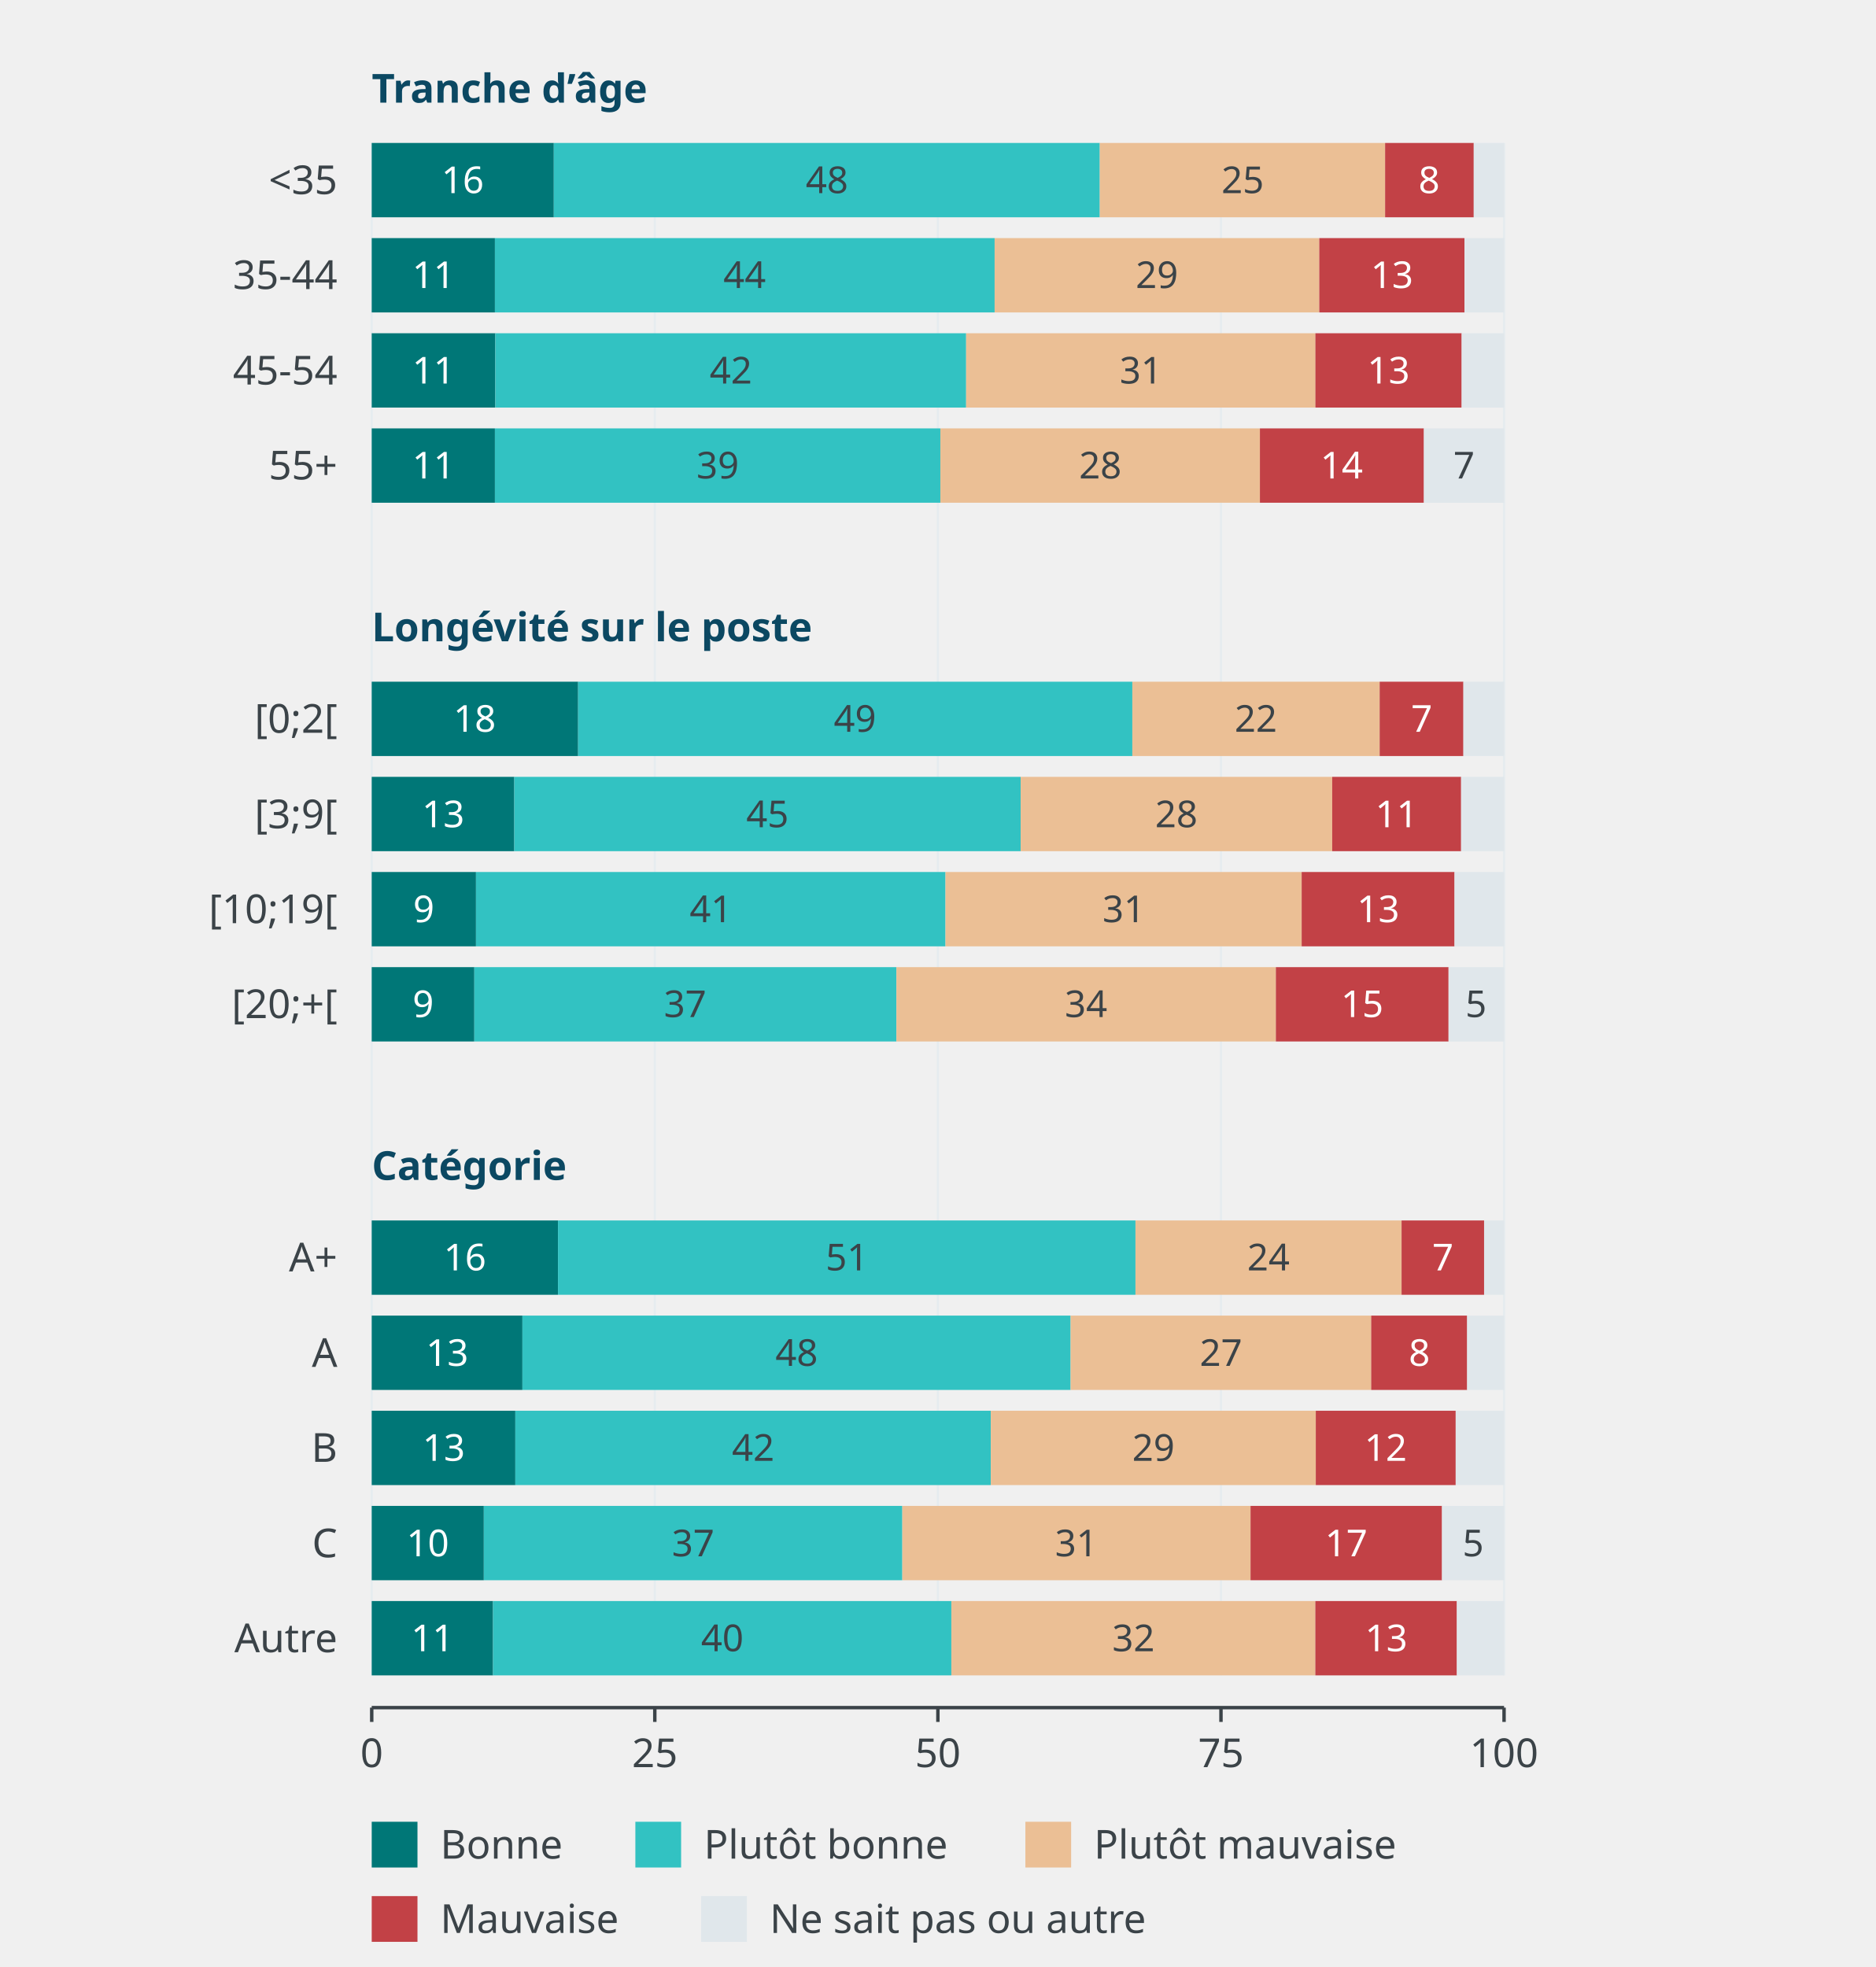
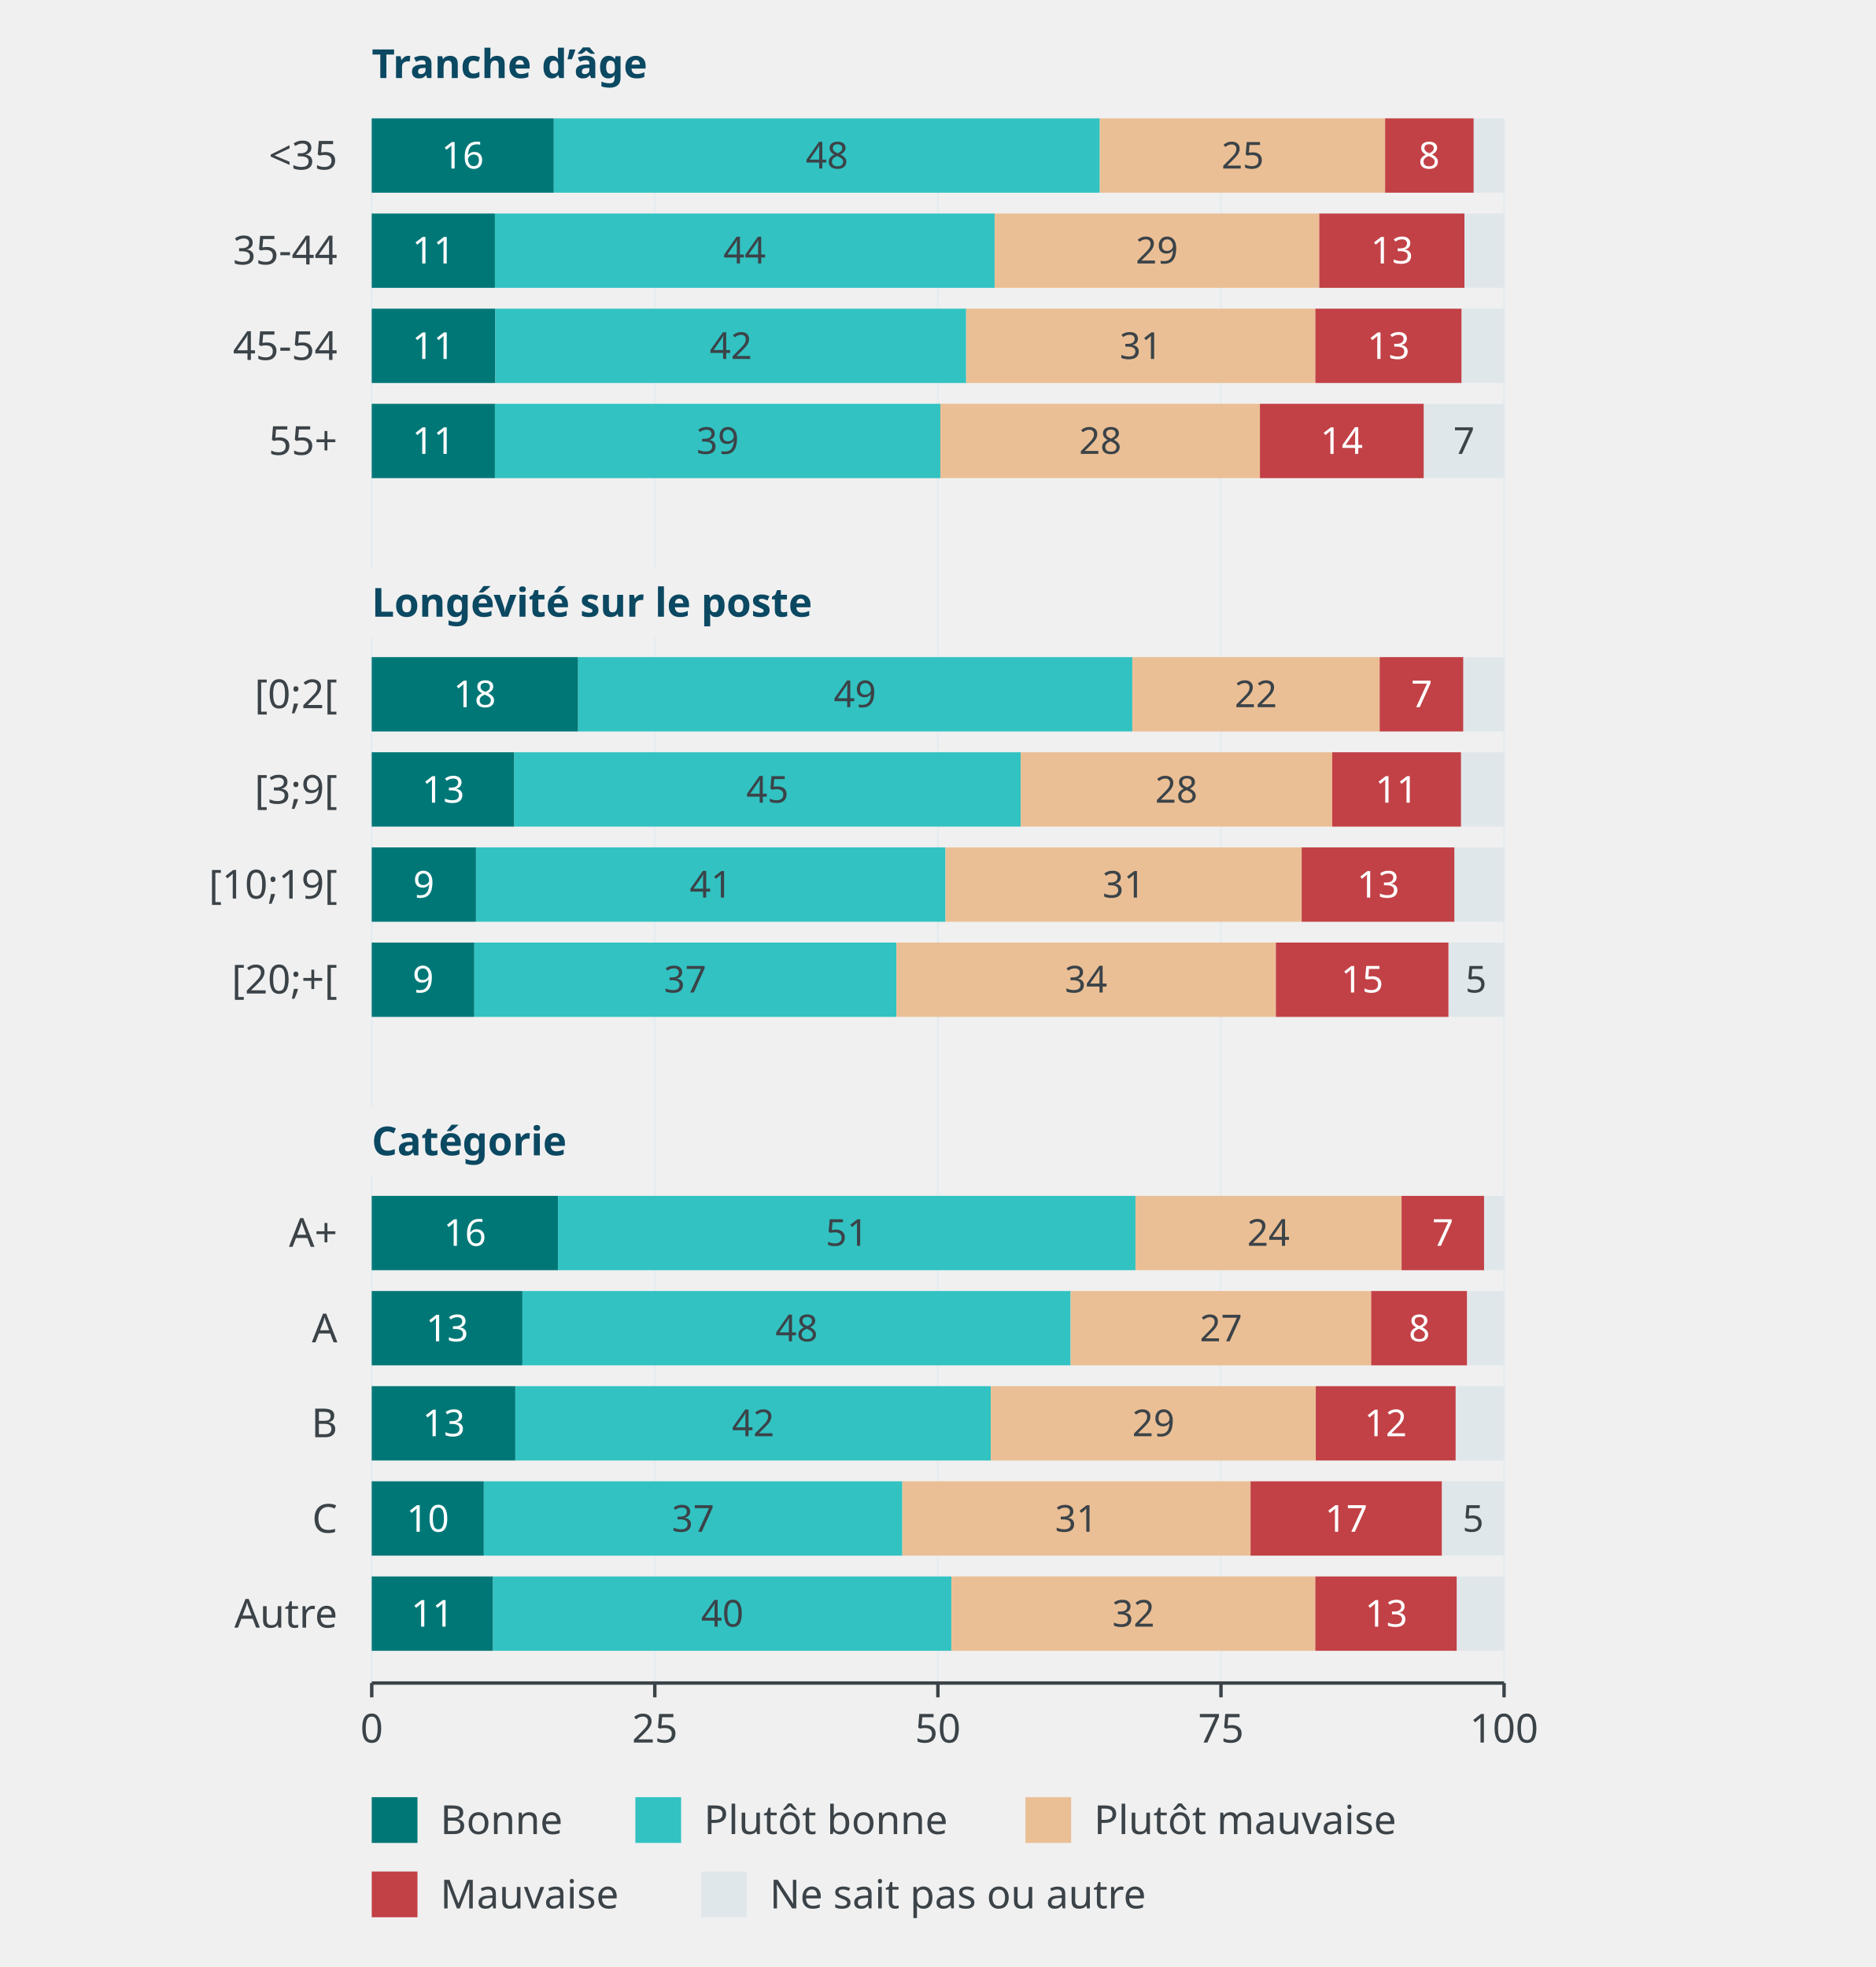
<svg xmlns="http://www.w3.org/2000/svg" width="328pt" height="344pt" viewBox="0 0 328 344" data-axe-x="65.0" data-fin-x="263.0">
-   <line x1="65" x2="65" y1="25.00" y2="293.00" stroke="#E6ECEF" stroke-width="0.4" />
-   <line x1="114.5" x2="114.5" y1="25.00" y2="293.00" stroke="#E6ECEF" stroke-width="0.4" />
-   <line x1="164" x2="164" y1="25.00" y2="293.00" stroke="#E6ECEF" stroke-width="0.4" />
-   <line x1="213.5" x2="213.5" y1="25.00" y2="293.00" stroke="#E6ECEF" stroke-width="0.4" />
-   <line x1="263" x2="263" y1="25.00" y2="293.00" stroke="#E6ECEF" stroke-width="0.4" />
-   <text x="65.0" y="15.5" dy="0.35em" text-anchor="start" font-family="Poppins-Bold, Poppins" font-weight="700" font-size="7" fill="#0B4862">Tranche d’âge</text>
-   <rect x="65.00" y="25.00" width="31.84" height="13" fill="#007777" />
-   <text x="80.9" y="31.5" dy="0.35em" text-anchor="middle" font-family="Poppins-Regular, Poppins" font-size="6.5" fill="#FFFFFF">16</text>
-   <rect x="96.84" y="25.00" width="95.47" height="13" fill="#32C2C2" />
-   <text x="144.6" y="31.5" dy="0.35em" text-anchor="middle" font-family="Poppins-Regular, Poppins" font-size="6.5" fill="#3B4348">48</text>
-   <rect x="192.31" y="25.00" width="49.89" height="13" fill="#EBBF95" />
-   <text x="217.3" y="31.5" dy="0.35em" text-anchor="middle" font-family="Poppins-Regular, Poppins" font-size="6.5" fill="#3B4348">25</text>
-   <rect x="242.20" y="25.00" width="15.50" height="13" fill="#C24146" />
-   <text x="249.9" y="31.5" dy="0.35em" text-anchor="middle" font-family="Poppins-Regular, Poppins" font-size="6.5" fill="#FFFFFF">8</text>
-   <rect x="257.70" y="25.00" width="5.30" height="13" fill="#E0E7EB" />
-   <text x="59.0" y="31.5" dy="0.35em" text-anchor="end" font-family="Poppins-Regular, Poppins" font-size="7" fill="#3B4348">&lt;35</text>
-   <rect x="65.00" y="41.64" width="21.54" height="13" fill="#007777" />
-   <text x="75.8" y="48.1" dy="0.35em" text-anchor="middle" font-family="Poppins-Regular, Poppins" font-size="6.5" fill="#FFFFFF">11</text>
-   <rect x="86.54" y="41.64" width="87.38" height="13" fill="#32C2C2" />
-   <text x="130.2" y="48.1" dy="0.35em" text-anchor="middle" font-family="Poppins-Regular, Poppins" font-size="6.5" fill="#3B4348">44</text>
-   <rect x="173.92" y="41.64" width="56.77" height="13" fill="#EBBF95" />
-   <text x="202.3" y="48.1" dy="0.35em" text-anchor="middle" font-family="Poppins-Regular, Poppins" font-size="6.5" fill="#3B4348">29</text>
-   <rect x="230.69" y="41.64" width="25.39" height="13" fill="#C24146" />
-   <text x="243.4" y="48.1" dy="0.35em" text-anchor="middle" font-family="Poppins-Regular, Poppins" font-size="6.5" fill="#FFFFFF">13</text>
-   <rect x="256.08" y="41.64" width="6.92" height="13" fill="#E0E7EB" />
-   <text x="59.0" y="48.1" dy="0.35em" text-anchor="end" font-family="Poppins-Regular, Poppins" font-size="7" fill="#3B4348">35-44</text>
-   <rect x="65.00" y="58.28" width="21.62" height="13" fill="#007777" />
-   <text x="75.8" y="64.8" dy="0.35em" text-anchor="middle" font-family="Poppins-Regular, Poppins" font-size="6.5" fill="#FFFFFF">11</text>
-   <rect x="86.62" y="58.28" width="82.32" height="13" fill="#32C2C2" />
-   <text x="127.8" y="64.8" dy="0.35em" text-anchor="middle" font-family="Poppins-Regular, Poppins" font-size="6.5" fill="#3B4348">42</text>
-   <rect x="168.94" y="58.28" width="61.08" height="13" fill="#EBBF95" />
-   <text x="199.5" y="64.8" dy="0.35em" text-anchor="middle" font-family="Poppins-Regular, Poppins" font-size="6.5" fill="#3B4348">31</text>
-   <rect x="230.01" y="58.28" width="25.58" height="13" fill="#C24146" />
-   <text x="242.8" y="64.8" dy="0.35em" text-anchor="middle" font-family="Poppins-Regular, Poppins" font-size="6.5" fill="#FFFFFF">13</text>
-   <rect x="255.59" y="58.28" width="7.41" height="13" fill="#E0E7EB" />
-   <text x="59.0" y="64.8" dy="0.35em" text-anchor="end" font-family="Poppins-Regular, Poppins" font-size="7" fill="#3B4348">45-54</text>
-   <rect x="65.00" y="74.92" width="21.54" height="13" fill="#007777" />
-   <text x="75.8" y="81.4" dy="0.35em" text-anchor="middle" font-family="Poppins-Regular, Poppins" font-size="6.5" fill="#FFFFFF">11</text>
-   <rect x="86.54" y="74.92" width="77.89" height="13" fill="#32C2C2" />
-   <text x="125.5" y="81.4" dy="0.35em" text-anchor="middle" font-family="Poppins-Regular, Poppins" font-size="6.5" fill="#3B4348">39</text>
-   <rect x="164.43" y="74.92" width="55.88" height="13" fill="#EBBF95" />
-   <text x="192.4" y="81.4" dy="0.35em" text-anchor="middle" font-family="Poppins-Regular, Poppins" font-size="6.5" fill="#3B4348">28</text>
-   <rect x="220.31" y="74.92" width="28.67" height="13" fill="#C24146" />
-   <text x="234.6" y="81.4" dy="0.35em" text-anchor="middle" font-family="Poppins-Regular, Poppins" font-size="6.5" fill="#FFFFFF">14</text>
-   <rect x="248.99" y="74.92" width="14.01" height="13" fill="#E0E7EB" />
-   <text x="256.0" y="81.4" dy="0.35em" text-anchor="middle" font-family="Poppins-Regular, Poppins" font-size="6.5" fill="#3B4348">7</text>
-   <text x="59.0" y="81.4" dy="0.35em" text-anchor="end" font-family="Poppins-Regular, Poppins" font-size="7" fill="#3B4348">55+</text>
-   <text x="65.0" y="109.7" dy="0.35em" text-anchor="start" font-family="Poppins-Bold, Poppins" font-weight="700" font-size="7" fill="#0B4862">Longévité sur le poste</text>
-   <rect x="65.00" y="119.22" width="36.09" height="13" fill="#007777" />
-   <text x="83.0" y="125.7" dy="0.35em" text-anchor="middle" font-family="Poppins-Regular, Poppins" font-size="6.5" fill="#FFFFFF">18</text>
-   <rect x="101.09" y="119.22" width="96.91" height="13" fill="#32C2C2" />
-   <text x="149.5" y="125.7" dy="0.35em" text-anchor="middle" font-family="Poppins-Regular, Poppins" font-size="6.5" fill="#3B4348">49</text>
-   <rect x="198.00" y="119.22" width="43.26" height="13" fill="#EBBF95" />
-   <text x="219.6" y="125.7" dy="0.35em" text-anchor="middle" font-family="Poppins-Regular, Poppins" font-size="6.5" fill="#3B4348">22</text>
-   <rect x="241.25" y="119.22" width="14.64" height="13" fill="#C24146" />
-   <text x="248.6" y="125.7" dy="0.35em" text-anchor="middle" font-family="Poppins-Regular, Poppins" font-size="6.5" fill="#FFFFFF">7</text>
-   <rect x="255.89" y="119.22" width="7.11" height="13" fill="#E0E7EB" />
-   <text x="59.0" y="125.7" dy="0.35em" text-anchor="end" font-family="Poppins-Regular, Poppins" font-size="7" fill="#3B4348">[0;2[</text>
-   <rect x="65.00" y="135.86" width="24.93" height="13" fill="#007777" />
-   <text x="77.5" y="142.4" dy="0.35em" text-anchor="middle" font-family="Poppins-Regular, Poppins" font-size="6.5" fill="#FFFFFF">13</text>
-   <rect x="89.93" y="135.86" width="88.54" height="13" fill="#32C2C2" />
-   <text x="134.2" y="142.4" dy="0.35em" text-anchor="middle" font-family="Poppins-Regular, Poppins" font-size="6.5" fill="#3B4348">45</text>
-   <rect x="178.47" y="135.86" width="54.48" height="13" fill="#EBBF95" />
-   <text x="205.7" y="142.4" dy="0.35em" text-anchor="middle" font-family="Poppins-Regular, Poppins" font-size="6.5" fill="#3B4348">28</text>
-   <rect x="232.95" y="135.86" width="22.54" height="13" fill="#C24146" />
-   <text x="244.2" y="142.4" dy="0.35em" text-anchor="middle" font-family="Poppins-Regular, Poppins" font-size="6.5" fill="#FFFFFF">11</text>
-   <rect x="255.49" y="135.86" width="7.51" height="13" fill="#E0E7EB" />
-   <text x="59.0" y="142.4" dy="0.35em" text-anchor="end" font-family="Poppins-Regular, Poppins" font-size="7" fill="#3B4348">[3;9[</text>
-   <rect x="65.00" y="152.50" width="18.23" height="13" fill="#007777" />
-   <text x="74.1" y="159.0" dy="0.35em" text-anchor="middle" font-family="Poppins-Regular, Poppins" font-size="6.5" fill="#FFFFFF">9</text>
-   <rect x="83.23" y="152.50" width="82.10" height="13" fill="#32C2C2" />
-   <text x="124.3" y="159.0" dy="0.35em" text-anchor="middle" font-family="Poppins-Regular, Poppins" font-size="6.5" fill="#3B4348">41</text>
-   <rect x="165.33" y="152.50" width="62.28" height="13" fill="#EBBF95" />
-   <text x="196.5" y="159.0" dy="0.35em" text-anchor="middle" font-family="Poppins-Regular, Poppins" font-size="6.5" fill="#3B4348">31</text>
-   <rect x="227.61" y="152.50" width="26.73" height="13" fill="#C24146" />
-   <text x="241.0" y="159.0" dy="0.35em" text-anchor="middle" font-family="Poppins-Regular, Poppins" font-size="6.5" fill="#FFFFFF">13</text>
-   <rect x="254.34" y="152.50" width="8.66" height="13" fill="#E0E7EB" />
-   <text x="59.0" y="159.0" dy="0.35em" text-anchor="end" font-family="Poppins-Regular, Poppins" font-size="7" fill="#3B4348">[10;19[</text>
-   <rect x="65.00" y="169.14" width="17.94" height="13" fill="#007777" />
-   <text x="74.0" y="175.6" dy="0.35em" text-anchor="middle" font-family="Poppins-Regular, Poppins" font-size="6.5" fill="#FFFFFF">9</text>
-   <rect x="82.94" y="169.14" width="73.81" height="13" fill="#32C2C2" />
-   <text x="119.8" y="175.6" dy="0.35em" text-anchor="middle" font-family="Poppins-Regular, Poppins" font-size="6.5" fill="#3B4348">37</text>
-   <rect x="156.75" y="169.14" width="66.36" height="13" fill="#EBBF95" />
-   <text x="189.9" y="175.6" dy="0.35em" text-anchor="middle" font-family="Poppins-Regular, Poppins" font-size="6.5" fill="#3B4348">34</text>
-   <rect x="223.10" y="169.14" width="30.19" height="13" fill="#C24146" />
-   <text x="238.2" y="175.6" dy="0.35em" text-anchor="middle" font-family="Poppins-Regular, Poppins" font-size="6.5" fill="#FFFFFF">15</text>
-   <rect x="253.30" y="169.14" width="9.70" height="13" fill="#E0E7EB" />
-   <text x="258.1" y="175.6" dy="0.35em" text-anchor="middle" font-family="Poppins-Regular, Poppins" font-size="6.5" fill="#3B4348">5</text>
-   <text x="59.0" y="175.6" dy="0.35em" text-anchor="end" font-family="Poppins-Regular, Poppins" font-size="7" fill="#3B4348">[20;+[</text>
-   <text x="65.0" y="203.9" dy="0.35em" text-anchor="start" font-family="Poppins-Bold, Poppins" font-weight="700" font-size="7" fill="#0B4862">Catégorie</text>
-   <rect x="65.00" y="213.44" width="32.57" height="13" fill="#007777" />
-   <text x="81.3" y="219.9" dy="0.35em" text-anchor="middle" font-family="Poppins-Regular, Poppins" font-size="6.5" fill="#FFFFFF">16</text>
-   <rect x="97.57" y="213.44" width="100.98" height="13" fill="#32C2C2" />
-   <text x="148.1" y="219.9" dy="0.35em" text-anchor="middle" font-family="Poppins-Regular, Poppins" font-size="6.5" fill="#3B4348">51</text>
-   <rect x="198.55" y="213.44" width="46.53" height="13" fill="#EBBF95" />
-   <text x="221.8" y="219.9" dy="0.35em" text-anchor="middle" font-family="Poppins-Regular, Poppins" font-size="6.5" fill="#3B4348">24</text>
-   <rect x="245.08" y="213.44" width="14.43" height="13" fill="#C24146" />
-   <text x="252.3" y="219.9" dy="0.35em" text-anchor="middle" font-family="Poppins-Regular, Poppins" font-size="6.5" fill="#FFFFFF">7</text>
-   <rect x="259.51" y="213.44" width="3.49" height="13" fill="#E0E7EB" />
-   <text x="59.0" y="219.9" dy="0.35em" text-anchor="end" font-family="Poppins-Regular, Poppins" font-size="7" fill="#3B4348">A+</text>
-   <rect x="65.00" y="230.08" width="26.35" height="13" fill="#007777" />
-   <text x="78.2" y="236.6" dy="0.35em" text-anchor="middle" font-family="Poppins-Regular, Poppins" font-size="6.5" fill="#FFFFFF">13</text>
-   <rect x="91.35" y="230.08" width="95.86" height="13" fill="#32C2C2" />
-   <text x="139.3" y="236.6" dy="0.35em" text-anchor="middle" font-family="Poppins-Regular, Poppins" font-size="6.5" fill="#3B4348">48</text>
-   <rect x="187.21" y="230.08" width="52.57" height="13" fill="#EBBF95" />
-   <text x="213.5" y="236.6" dy="0.35em" text-anchor="middle" font-family="Poppins-Regular, Poppins" font-size="6.5" fill="#3B4348">27</text>
-   <rect x="239.77" y="230.08" width="16.77" height="13" fill="#C24146" />
-   <text x="248.2" y="236.6" dy="0.35em" text-anchor="middle" font-family="Poppins-Regular, Poppins" font-size="6.5" fill="#FFFFFF">8</text>
-   <rect x="256.55" y="230.08" width="6.45" height="13" fill="#E0E7EB" />
-   <text x="59.0" y="236.6" dy="0.35em" text-anchor="end" font-family="Poppins-Regular, Poppins" font-size="7" fill="#3B4348">A</text>
-   <rect x="65.00" y="246.72" width="25.11" height="13" fill="#007777" />
-   <text x="77.6" y="253.2" dy="0.35em" text-anchor="middle" font-family="Poppins-Regular, Poppins" font-size="6.5" fill="#FFFFFF">13</text>
-   <rect x="90.11" y="246.72" width="83.14" height="13" fill="#32C2C2" />
-   <text x="131.7" y="253.2" dy="0.35em" text-anchor="middle" font-family="Poppins-Regular, Poppins" font-size="6.5" fill="#3B4348">42</text>
-   <rect x="173.25" y="246.72" width="56.83" height="13" fill="#EBBF95" />
-   <text x="201.7" y="253.2" dy="0.35em" text-anchor="middle" font-family="Poppins-Regular, Poppins" font-size="6.5" fill="#3B4348">29</text>
-   <rect x="230.08" y="246.72" width="24.46" height="13" fill="#C24146" />
-   <text x="242.3" y="253.2" dy="0.35em" text-anchor="middle" font-family="Poppins-Regular, Poppins" font-size="6.5" fill="#FFFFFF">12</text>
-   <rect x="254.55" y="246.72" width="8.45" height="13" fill="#E0E7EB" />
-   <text x="59.0" y="253.2" dy="0.35em" text-anchor="end" font-family="Poppins-Regular, Poppins" font-size="7" fill="#3B4348">B</text>
-   <rect x="65.00" y="263.36" width="19.60" height="13" fill="#007777" />
-   <text x="74.8" y="269.9" dy="0.35em" text-anchor="middle" font-family="Poppins-Regular, Poppins" font-size="6.5" fill="#FFFFFF">10</text>
-   <rect x="84.60" y="263.36" width="73.18" height="13" fill="#32C2C2" />
-   <text x="121.2" y="269.9" dy="0.35em" text-anchor="middle" font-family="Poppins-Regular, Poppins" font-size="6.5" fill="#3B4348">37</text>
-   <rect x="157.78" y="263.36" width="60.89" height="13" fill="#EBBF95" />
-   <text x="188.2" y="269.9" dy="0.35em" text-anchor="middle" font-family="Poppins-Regular, Poppins" font-size="6.5" fill="#3B4348">31</text>
-   <rect x="218.67" y="263.36" width="33.48" height="13" fill="#C24146" />
-   <text x="235.4" y="269.9" dy="0.35em" text-anchor="middle" font-family="Poppins-Regular, Poppins" font-size="6.5" fill="#FFFFFF">17</text>
-   <rect x="252.15" y="263.36" width="10.85" height="13" fill="#E0E7EB" />
-   <text x="257.6" y="269.9" dy="0.35em" text-anchor="middle" font-family="Poppins-Regular, Poppins" font-size="6.5" fill="#3B4348">5</text>
-   <text x="59.0" y="269.9" dy="0.35em" text-anchor="end" font-family="Poppins-Regular, Poppins" font-size="7" fill="#3B4348">C</text>
-   <rect x="65.00" y="280.00" width="21.21" height="13" fill="#007777" />
-   <text x="75.6" y="286.5" dy="0.35em" text-anchor="middle" font-family="Poppins-Regular, Poppins" font-size="6.5" fill="#FFFFFF">11</text>
-   <rect x="86.21" y="280.00" width="80.14" height="13" fill="#32C2C2" />
-   <text x="126.3" y="286.5" dy="0.35em" text-anchor="middle" font-family="Poppins-Regular, Poppins" font-size="6.5" fill="#3B4348">40</text>
-   <rect x="166.36" y="280.00" width="63.64" height="13" fill="#EBBF95" />
-   <text x="198.2" y="286.5" dy="0.35em" text-anchor="middle" font-family="Poppins-Regular, Poppins" font-size="6.5" fill="#3B4348">32</text>
-   <rect x="230.00" y="280.00" width="24.75" height="13" fill="#C24146" />
-   <text x="242.4" y="286.5" dy="0.35em" text-anchor="middle" font-family="Poppins-Regular, Poppins" font-size="6.5" fill="#FFFFFF">13</text>
-   <rect x="254.75" y="280.00" width="8.25" height="13" fill="#E0E7EB" />
-   <text x="59.0" y="286.5" dy="0.35em" text-anchor="end" font-family="Poppins-Regular, Poppins" font-size="7" fill="#3B4348">Autre</text>
-   <line x1="65" x2="263" y1="298.64" y2="298.64" stroke="#3B4348" stroke-width="0.6" />
-   <line x1="65" x2="65" y1="298.64" y2="301.14" stroke="#3B4348" stroke-width="0.6" />
-   <text x="65.0" y="306.6" dy="0.35em" text-anchor="middle" font-family="Poppins-Regular, Poppins" font-size="7" fill="#3B4348">0</text>
-   <line x1="114.5" x2="114.5" y1="298.64" y2="301.14" stroke="#3B4348" stroke-width="0.6" />
-   <text x="114.5" y="306.6" dy="0.35em" text-anchor="middle" font-family="Poppins-Regular, Poppins" font-size="7" fill="#3B4348">25</text>
-   <line x1="164" x2="164" y1="298.64" y2="301.14" stroke="#3B4348" stroke-width="0.6" />
-   <text x="164.0" y="306.6" dy="0.35em" text-anchor="middle" font-family="Poppins-Regular, Poppins" font-size="7" fill="#3B4348">50</text>
-   <line x1="213.5" x2="213.5" y1="298.64" y2="301.14" stroke="#3B4348" stroke-width="0.6" />
-   <text x="213.5" y="306.6" dy="0.35em" text-anchor="middle" font-family="Poppins-Regular, Poppins" font-size="7" fill="#3B4348">75</text>
-   <line x1="263" x2="263" y1="298.64" y2="301.14" stroke="#3B4348" stroke-width="0.6" />
-   <text x="263.0" y="306.6" dy="0.35em" text-anchor="middle" font-family="Poppins-Regular, Poppins" font-size="7" fill="#3B4348">100</text>
-   <rect x="65.0" y="318.6" width="8" height="8" fill="#007777" />
-   <text x="77.0" y="322.6" dy="0.35em" text-anchor="start" font-family="Poppins-Regular, Poppins" font-size="7" fill="#3B4348">Bonne</text>
-   <rect x="111.1" y="318.6" width="8" height="8" fill="#32C2C2" />
-   <text x="123.1" y="322.6" dy="0.35em" text-anchor="start" font-family="Poppins-Regular, Poppins" font-size="7" fill="#3B4348">Plutôt bonne</text>
-   <rect x="179.3" y="318.6" width="8" height="8" fill="#EBBF95" />
-   <text x="191.3" y="322.6" dy="0.35em" text-anchor="start" font-family="Poppins-Regular, Poppins" font-size="7" fill="#3B4348">Plutôt mauvaise</text>
-   <rect x="65.0" y="331.6" width="8" height="8" fill="#C24146" />
-   <text x="77.0" y="335.6" dy="0.35em" text-anchor="start" font-family="Poppins-Regular, Poppins" font-size="7" fill="#3B4348">Mauvaise</text>
-   <rect x="122.6" y="331.6" width="8" height="8" fill="#E0E7EB" />
-   <text x="134.6" y="335.6" dy="0.35em" text-anchor="start" font-family="Poppins-Regular, Poppins" font-size="7" fill="#3B4348">Ne sait pas ou autre</text>
+   <g transform="translate(0,-4.3)">
+     <line x1="65" x2="65" y1="25.00" y2="103.72" stroke="#E6ECEF" stroke-width="0.4" />
+     <line x1="65" x2="65" y1="115.72" y2="197.94" stroke="#E6ECEF" stroke-width="0.4" />
+     <line x1="65" x2="65" y1="209.94" y2="298.64" stroke="#E6ECEF" stroke-width="0.4" />
+     <line x1="114.5" x2="114.5" y1="25.00" y2="103.72" stroke="#E6ECEF" stroke-width="0.4" />
+     <line x1="114.5" x2="114.5" y1="115.72" y2="298.64" stroke="#E6ECEF" stroke-width="0.4" />
+     <line x1="164" x2="164" y1="25.00" y2="298.64" stroke="#E6ECEF" stroke-width="0.4" />
+     <line x1="213.5" x2="213.5" y1="25.00" y2="298.64" stroke="#E6ECEF" stroke-width="0.4" />
+     <line x1="263" x2="263" y1="25.00" y2="298.64" stroke="#E6ECEF" stroke-width="0.4" />
+     <text x="65.0" y="15.5" dy="0.35em" text-anchor="start" font-family="Poppins-Bold, Poppins" font-weight="700" font-size="7" fill="#0B4862">Tranche d’âge</text>
+     <rect x="65.00" y="25.00" width="31.84" height="13" fill="#007777" />
+     <text x="80.9" y="31.5" dy="0.35em" text-anchor="middle" font-family="Poppins-Regular, Poppins" font-size="6.5" fill="#FFFFFF">16</text>
+     <rect x="96.84" y="25.00" width="95.47" height="13" fill="#32C2C2" />
+     <text x="144.6" y="31.5" dy="0.35em" text-anchor="middle" font-family="Poppins-Regular, Poppins" font-size="6.5" fill="#3B4348">48</text>
+     <rect x="192.31" y="25.00" width="49.89" height="13" fill="#EBBF95" />
+     <text x="217.3" y="31.5" dy="0.35em" text-anchor="middle" font-family="Poppins-Regular, Poppins" font-size="6.5" fill="#3B4348">25</text>
+     <rect x="242.20" y="25.00" width="15.50" height="13" fill="#C24146" />
+     <text x="249.9" y="31.5" dy="0.35em" text-anchor="middle" font-family="Poppins-Regular, Poppins" font-size="6.5" fill="#FFFFFF">8</text>
+     <rect x="257.70" y="25.00" width="5.30" height="13" fill="#E0E7EB" />
+     <text x="59.0" y="31.5" dy="0.35em" text-anchor="end" font-family="Poppins-Regular, Poppins" font-size="7" fill="#3B4348">&lt;35</text>
+     <rect x="65.00" y="41.64" width="21.54" height="13" fill="#007777" />
+     <text x="75.8" y="48.1" dy="0.35em" text-anchor="middle" font-family="Poppins-Regular, Poppins" font-size="6.5" fill="#FFFFFF">11</text>
+     <rect x="86.54" y="41.64" width="87.38" height="13" fill="#32C2C2" />
+     <text x="130.2" y="48.1" dy="0.35em" text-anchor="middle" font-family="Poppins-Regular, Poppins" font-size="6.5" fill="#3B4348">44</text>
+     <rect x="173.92" y="41.64" width="56.77" height="13" fill="#EBBF95" />
+     <text x="202.3" y="48.1" dy="0.35em" text-anchor="middle" font-family="Poppins-Regular, Poppins" font-size="6.5" fill="#3B4348">29</text>
+     <rect x="230.69" y="41.64" width="25.39" height="13" fill="#C24146" />
+     <text x="243.4" y="48.1" dy="0.35em" text-anchor="middle" font-family="Poppins-Regular, Poppins" font-size="6.5" fill="#FFFFFF">13</text>
+     <rect x="256.08" y="41.64" width="6.92" height="13" fill="#E0E7EB" />
+     <text x="59.0" y="48.1" dy="0.35em" text-anchor="end" font-family="Poppins-Regular, Poppins" font-size="7" fill="#3B4348">35-44</text>
+     <rect x="65.00" y="58.28" width="21.62" height="13" fill="#007777" />
+     <text x="75.8" y="64.8" dy="0.35em" text-anchor="middle" font-family="Poppins-Regular, Poppins" font-size="6.5" fill="#FFFFFF">11</text>
+     <rect x="86.62" y="58.28" width="82.32" height="13" fill="#32C2C2" />
+     <text x="127.8" y="64.8" dy="0.35em" text-anchor="middle" font-family="Poppins-Regular, Poppins" font-size="6.5" fill="#3B4348">42</text>
+     <rect x="168.94" y="58.28" width="61.08" height="13" fill="#EBBF95" />
+     <text x="199.5" y="64.8" dy="0.35em" text-anchor="middle" font-family="Poppins-Regular, Poppins" font-size="6.5" fill="#3B4348">31</text>
+     <rect x="230.01" y="58.28" width="25.58" height="13" fill="#C24146" />
+     <text x="242.8" y="64.8" dy="0.35em" text-anchor="middle" font-family="Poppins-Regular, Poppins" font-size="6.5" fill="#FFFFFF">13</text>
+     <rect x="255.59" y="58.28" width="7.41" height="13" fill="#E0E7EB" />
+     <text x="59.0" y="64.8" dy="0.35em" text-anchor="end" font-family="Poppins-Regular, Poppins" font-size="7" fill="#3B4348">45-54</text>
+     <rect x="65.00" y="74.92" width="21.54" height="13" fill="#007777" />
+     <text x="75.8" y="81.4" dy="0.35em" text-anchor="middle" font-family="Poppins-Regular, Poppins" font-size="6.5" fill="#FFFFFF">11</text>
+     <rect x="86.54" y="74.92" width="77.89" height="13" fill="#32C2C2" />
+     <text x="125.5" y="81.4" dy="0.35em" text-anchor="middle" font-family="Poppins-Regular, Poppins" font-size="6.5" fill="#3B4348">39</text>
+     <rect x="164.43" y="74.92" width="55.88" height="13" fill="#EBBF95" />
+     <text x="192.4" y="81.4" dy="0.35em" text-anchor="middle" font-family="Poppins-Regular, Poppins" font-size="6.5" fill="#3B4348">28</text>
+     <rect x="220.31" y="74.92" width="28.67" height="13" fill="#C24146" />
+     <text x="234.6" y="81.4" dy="0.35em" text-anchor="middle" font-family="Poppins-Regular, Poppins" font-size="6.5" fill="#FFFFFF">14</text>
+     <rect x="248.99" y="74.92" width="14.01" height="13" fill="#E0E7EB" />
+     <text x="256.0" y="81.4" dy="0.35em" text-anchor="middle" font-family="Poppins-Regular, Poppins" font-size="6.5" fill="#3B4348">7</text>
+     <text x="59.0" y="81.4" dy="0.35em" text-anchor="end" font-family="Poppins-Regular, Poppins" font-size="7" fill="#3B4348">55+</text>
+     <text x="65.0" y="109.7" dy="0.35em" text-anchor="start" font-family="Poppins-Bold, Poppins" font-weight="700" font-size="7" fill="#0B4862">Longévité sur le poste</text>
+     <rect x="65.00" y="119.22" width="36.09" height="13" fill="#007777" />
+     <text x="83.0" y="125.7" dy="0.35em" text-anchor="middle" font-family="Poppins-Regular, Poppins" font-size="6.5" fill="#FFFFFF">18</text>
+     <rect x="101.09" y="119.22" width="96.91" height="13" fill="#32C2C2" />
+     <text x="149.5" y="125.7" dy="0.35em" text-anchor="middle" font-family="Poppins-Regular, Poppins" font-size="6.5" fill="#3B4348">49</text>
+     <rect x="198.00" y="119.22" width="43.26" height="13" fill="#EBBF95" />
+     <text x="219.6" y="125.7" dy="0.35em" text-anchor="middle" font-family="Poppins-Regular, Poppins" font-size="6.5" fill="#3B4348">22</text>
+     <rect x="241.25" y="119.22" width="14.64" height="13" fill="#C24146" />
+     <text x="248.6" y="125.7" dy="0.35em" text-anchor="middle" font-family="Poppins-Regular, Poppins" font-size="6.5" fill="#FFFFFF">7</text>
+     <rect x="255.89" y="119.22" width="7.11" height="13" fill="#E0E7EB" />
+     <text x="59.0" y="125.7" dy="0.35em" text-anchor="end" font-family="Poppins-Regular, Poppins" font-size="7" fill="#3B4348">[0;2[</text>
+     <rect x="65.00" y="135.86" width="24.93" height="13" fill="#007777" />
+     <text x="77.5" y="142.4" dy="0.35em" text-anchor="middle" font-family="Poppins-Regular, Poppins" font-size="6.5" fill="#FFFFFF">13</text>
+     <rect x="89.93" y="135.86" width="88.54" height="13" fill="#32C2C2" />
+     <text x="134.2" y="142.4" dy="0.35em" text-anchor="middle" font-family="Poppins-Regular, Poppins" font-size="6.5" fill="#3B4348">45</text>
+     <rect x="178.47" y="135.86" width="54.48" height="13" fill="#EBBF95" />
+     <text x="205.7" y="142.4" dy="0.35em" text-anchor="middle" font-family="Poppins-Regular, Poppins" font-size="6.5" fill="#3B4348">28</text>
+     <rect x="232.95" y="135.86" width="22.54" height="13" fill="#C24146" />
+     <text x="244.2" y="142.4" dy="0.35em" text-anchor="middle" font-family="Poppins-Regular, Poppins" font-size="6.5" fill="#FFFFFF">11</text>
+     <rect x="255.49" y="135.86" width="7.51" height="13" fill="#E0E7EB" />
+     <text x="59.0" y="142.4" dy="0.35em" text-anchor="end" font-family="Poppins-Regular, Poppins" font-size="7" fill="#3B4348">[3;9[</text>
+     <rect x="65.00" y="152.50" width="18.23" height="13" fill="#007777" />
+     <text x="74.1" y="159.0" dy="0.35em" text-anchor="middle" font-family="Poppins-Regular, Poppins" font-size="6.5" fill="#FFFFFF">9</text>
+     <rect x="83.23" y="152.50" width="82.10" height="13" fill="#32C2C2" />
+     <text x="124.3" y="159.0" dy="0.35em" text-anchor="middle" font-family="Poppins-Regular, Poppins" font-size="6.5" fill="#3B4348">41</text>
+     <rect x="165.33" y="152.50" width="62.28" height="13" fill="#EBBF95" />
+     <text x="196.5" y="159.0" dy="0.35em" text-anchor="middle" font-family="Poppins-Regular, Poppins" font-size="6.5" fill="#3B4348">31</text>
+     <rect x="227.61" y="152.50" width="26.73" height="13" fill="#C24146" />
+     <text x="241.0" y="159.0" dy="0.35em" text-anchor="middle" font-family="Poppins-Regular, Poppins" font-size="6.5" fill="#FFFFFF">13</text>
+     <rect x="254.34" y="152.50" width="8.66" height="13" fill="#E0E7EB" />
+     <text x="59.0" y="159.0" dy="0.35em" text-anchor="end" font-family="Poppins-Regular, Poppins" font-size="7" fill="#3B4348">[10;19[</text>
+     <rect x="65.00" y="169.14" width="17.94" height="13" fill="#007777" />
+     <text x="74.0" y="175.6" dy="0.35em" text-anchor="middle" font-family="Poppins-Regular, Poppins" font-size="6.5" fill="#FFFFFF">9</text>
+     <rect x="82.94" y="169.14" width="73.81" height="13" fill="#32C2C2" />
+     <text x="119.8" y="175.6" dy="0.35em" text-anchor="middle" font-family="Poppins-Regular, Poppins" font-size="6.5" fill="#3B4348">37</text>
+     <rect x="156.75" y="169.14" width="66.36" height="13" fill="#EBBF95" />
+     <text x="189.9" y="175.6" dy="0.35em" text-anchor="middle" font-family="Poppins-Regular, Poppins" font-size="6.5" fill="#3B4348">34</text>
+     <rect x="223.10" y="169.14" width="30.19" height="13" fill="#C24146" />
+     <text x="238.2" y="175.6" dy="0.35em" text-anchor="middle" font-family="Poppins-Regular, Poppins" font-size="6.5" fill="#FFFFFF">15</text>
+     <rect x="253.30" y="169.14" width="9.70" height="13" fill="#E0E7EB" />
+     <text x="258.1" y="175.6" dy="0.35em" text-anchor="middle" font-family="Poppins-Regular, Poppins" font-size="6.5" fill="#3B4348">5</text>
+     <text x="59.0" y="175.6" dy="0.35em" text-anchor="end" font-family="Poppins-Regular, Poppins" font-size="7" fill="#3B4348">[20;+[</text>
+     <text x="65.0" y="203.9" dy="0.35em" text-anchor="start" font-family="Poppins-Bold, Poppins" font-weight="700" font-size="7" fill="#0B4862">Catégorie</text>
+     <rect x="65.00" y="213.44" width="32.57" height="13" fill="#007777" />
+     <text x="81.3" y="219.9" dy="0.35em" text-anchor="middle" font-family="Poppins-Regular, Poppins" font-size="6.5" fill="#FFFFFF">16</text>
+     <rect x="97.57" y="213.44" width="100.98" height="13" fill="#32C2C2" />
+     <text x="148.1" y="219.9" dy="0.35em" text-anchor="middle" font-family="Poppins-Regular, Poppins" font-size="6.5" fill="#3B4348">51</text>
+     <rect x="198.55" y="213.44" width="46.53" height="13" fill="#EBBF95" />
+     <text x="221.8" y="219.9" dy="0.35em" text-anchor="middle" font-family="Poppins-Regular, Poppins" font-size="6.5" fill="#3B4348">24</text>
+     <rect x="245.08" y="213.44" width="14.43" height="13" fill="#C24146" />
+     <text x="252.3" y="219.9" dy="0.35em" text-anchor="middle" font-family="Poppins-Regular, Poppins" font-size="6.5" fill="#FFFFFF">7</text>
+     <rect x="259.51" y="213.44" width="3.49" height="13" fill="#E0E7EB" />
+     <text x="59.0" y="219.9" dy="0.35em" text-anchor="end" font-family="Poppins-Regular, Poppins" font-size="7" fill="#3B4348">A+</text>
+     <rect x="65.00" y="230.08" width="26.35" height="13" fill="#007777" />
+     <text x="78.2" y="236.6" dy="0.35em" text-anchor="middle" font-family="Poppins-Regular, Poppins" font-size="6.5" fill="#FFFFFF">13</text>
+     <rect x="91.35" y="230.08" width="95.86" height="13" fill="#32C2C2" />
+     <text x="139.3" y="236.6" dy="0.35em" text-anchor="middle" font-family="Poppins-Regular, Poppins" font-size="6.5" fill="#3B4348">48</text>
+     <rect x="187.21" y="230.08" width="52.57" height="13" fill="#EBBF95" />
+     <text x="213.5" y="236.6" dy="0.35em" text-anchor="middle" font-family="Poppins-Regular, Poppins" font-size="6.5" fill="#3B4348">27</text>
+     <rect x="239.77" y="230.08" width="16.77" height="13" fill="#C24146" />
+     <text x="248.2" y="236.6" dy="0.35em" text-anchor="middle" font-family="Poppins-Regular, Poppins" font-size="6.5" fill="#FFFFFF">8</text>
+     <rect x="256.55" y="230.08" width="6.45" height="13" fill="#E0E7EB" />
+     <text x="59.0" y="236.6" dy="0.35em" text-anchor="end" font-family="Poppins-Regular, Poppins" font-size="7" fill="#3B4348">A</text>
+     <rect x="65.00" y="246.72" width="25.11" height="13" fill="#007777" />
+     <text x="77.6" y="253.2" dy="0.35em" text-anchor="middle" font-family="Poppins-Regular, Poppins" font-size="6.5" fill="#FFFFFF">13</text>
+     <rect x="90.11" y="246.72" width="83.14" height="13" fill="#32C2C2" />
+     <text x="131.7" y="253.2" dy="0.35em" text-anchor="middle" font-family="Poppins-Regular, Poppins" font-size="6.5" fill="#3B4348">42</text>
+     <rect x="173.25" y="246.72" width="56.83" height="13" fill="#EBBF95" />
+     <text x="201.7" y="253.2" dy="0.35em" text-anchor="middle" font-family="Poppins-Regular, Poppins" font-size="6.5" fill="#3B4348">29</text>
+     <rect x="230.08" y="246.72" width="24.46" height="13" fill="#C24146" />
+     <text x="242.3" y="253.2" dy="0.35em" text-anchor="middle" font-family="Poppins-Regular, Poppins" font-size="6.5" fill="#FFFFFF">12</text>
+     <rect x="254.55" y="246.72" width="8.45" height="13" fill="#E0E7EB" />
+     <text x="59.0" y="253.2" dy="0.35em" text-anchor="end" font-family="Poppins-Regular, Poppins" font-size="7" fill="#3B4348">B</text>
+     <rect x="65.00" y="263.36" width="19.60" height="13" fill="#007777" />
+     <text x="74.8" y="269.9" dy="0.35em" text-anchor="middle" font-family="Poppins-Regular, Poppins" font-size="6.5" fill="#FFFFFF">10</text>
+     <rect x="84.60" y="263.36" width="73.18" height="13" fill="#32C2C2" />
+     <text x="121.2" y="269.9" dy="0.35em" text-anchor="middle" font-family="Poppins-Regular, Poppins" font-size="6.5" fill="#3B4348">37</text>
+     <rect x="157.78" y="263.36" width="60.89" height="13" fill="#EBBF95" />
+     <text x="188.2" y="269.9" dy="0.35em" text-anchor="middle" font-family="Poppins-Regular, Poppins" font-size="6.5" fill="#3B4348">31</text>
+     <rect x="218.67" y="263.36" width="33.48" height="13" fill="#C24146" />
+     <text x="235.4" y="269.9" dy="0.35em" text-anchor="middle" font-family="Poppins-Regular, Poppins" font-size="6.5" fill="#FFFFFF">17</text>
+     <rect x="252.15" y="263.36" width="10.85" height="13" fill="#E0E7EB" />
+     <text x="257.6" y="269.9" dy="0.35em" text-anchor="middle" font-family="Poppins-Regular, Poppins" font-size="6.5" fill="#3B4348">5</text>
+     <text x="59.0" y="269.9" dy="0.35em" text-anchor="end" font-family="Poppins-Regular, Poppins" font-size="7" fill="#3B4348">C</text>
+     <rect x="65.00" y="280.00" width="21.21" height="13" fill="#007777" />
+     <text x="75.6" y="286.5" dy="0.35em" text-anchor="middle" font-family="Poppins-Regular, Poppins" font-size="6.5" fill="#FFFFFF">11</text>
+     <rect x="86.21" y="280.00" width="80.14" height="13" fill="#32C2C2" />
+     <text x="126.3" y="286.5" dy="0.35em" text-anchor="middle" font-family="Poppins-Regular, Poppins" font-size="6.5" fill="#3B4348">40</text>
+     <rect x="166.36" y="280.00" width="63.64" height="13" fill="#EBBF95" />
+     <text x="198.2" y="286.5" dy="0.35em" text-anchor="middle" font-family="Poppins-Regular, Poppins" font-size="6.5" fill="#3B4348">32</text>
+     <rect x="230.00" y="280.00" width="24.75" height="13" fill="#C24146" />
+     <text x="242.4" y="286.5" dy="0.35em" text-anchor="middle" font-family="Poppins-Regular, Poppins" font-size="6.5" fill="#FFFFFF">13</text>
+     <rect x="254.75" y="280.00" width="8.25" height="13" fill="#E0E7EB" />
+     <text x="59.0" y="286.5" dy="0.35em" text-anchor="end" font-family="Poppins-Regular, Poppins" font-size="7" fill="#3B4348">Autre</text>
+     <line x1="65" x2="263" y1="298.64" y2="298.64" stroke="#3B4348" stroke-width="0.6" />
+     <line x1="65" x2="65" y1="298.64" y2="301.14" stroke="#3B4348" stroke-width="0.6" />
+     <text x="65.0" y="306.6" dy="0.35em" text-anchor="middle" font-family="Poppins-Regular, Poppins" font-size="7" fill="#3B4348">0</text>
+     <line x1="114.5" x2="114.5" y1="298.64" y2="301.14" stroke="#3B4348" stroke-width="0.6" />
+     <text x="114.5" y="306.6" dy="0.35em" text-anchor="middle" font-family="Poppins-Regular, Poppins" font-size="7" fill="#3B4348">25</text>
+     <line x1="164" x2="164" y1="298.64" y2="301.14" stroke="#3B4348" stroke-width="0.6" />
+     <text x="164.0" y="306.6" dy="0.35em" text-anchor="middle" font-family="Poppins-Regular, Poppins" font-size="7" fill="#3B4348">50</text>
+     <line x1="213.5" x2="213.5" y1="298.64" y2="301.14" stroke="#3B4348" stroke-width="0.6" />
+     <text x="213.5" y="306.6" dy="0.35em" text-anchor="middle" font-family="Poppins-Regular, Poppins" font-size="7" fill="#3B4348">75</text>
+     <line x1="263" x2="263" y1="298.64" y2="301.14" stroke="#3B4348" stroke-width="0.6" />
+     <text x="263.0" y="306.6" dy="0.35em" text-anchor="middle" font-family="Poppins-Regular, Poppins" font-size="7" fill="#3B4348">100</text>
+     <rect x="65.0" y="318.6" width="8" height="8" fill="#007777" />
+     <text x="77.0" y="322.6" dy="0.35em" text-anchor="start" font-family="Poppins-Regular, Poppins" font-size="7" fill="#3B4348">Bonne</text>
+     <rect x="111.1" y="318.6" width="8" height="8" fill="#32C2C2" />
+     <text x="123.1" y="322.6" dy="0.35em" text-anchor="start" font-family="Poppins-Regular, Poppins" font-size="7" fill="#3B4348">Plutôt bonne</text>
+     <rect x="179.3" y="318.6" width="8" height="8" fill="#EBBF95" />
+     <text x="191.3" y="322.6" dy="0.35em" text-anchor="start" font-family="Poppins-Regular, Poppins" font-size="7" fill="#3B4348">Plutôt mauvaise</text>
+     <rect x="65.0" y="331.6" width="8" height="8" fill="#C24146" />
+     <text x="77.0" y="335.6" dy="0.35em" text-anchor="start" font-family="Poppins-Regular, Poppins" font-size="7" fill="#3B4348">Mauvaise</text>
+     <rect x="122.6" y="331.6" width="8" height="8" fill="#E0E7EB" />
+     <text x="134.6" y="335.6" dy="0.35em" text-anchor="start" font-family="Poppins-Regular, Poppins" font-size="7" fill="#3B4348">Ne sait pas ou autre</text>
+   </g>
</svg>
